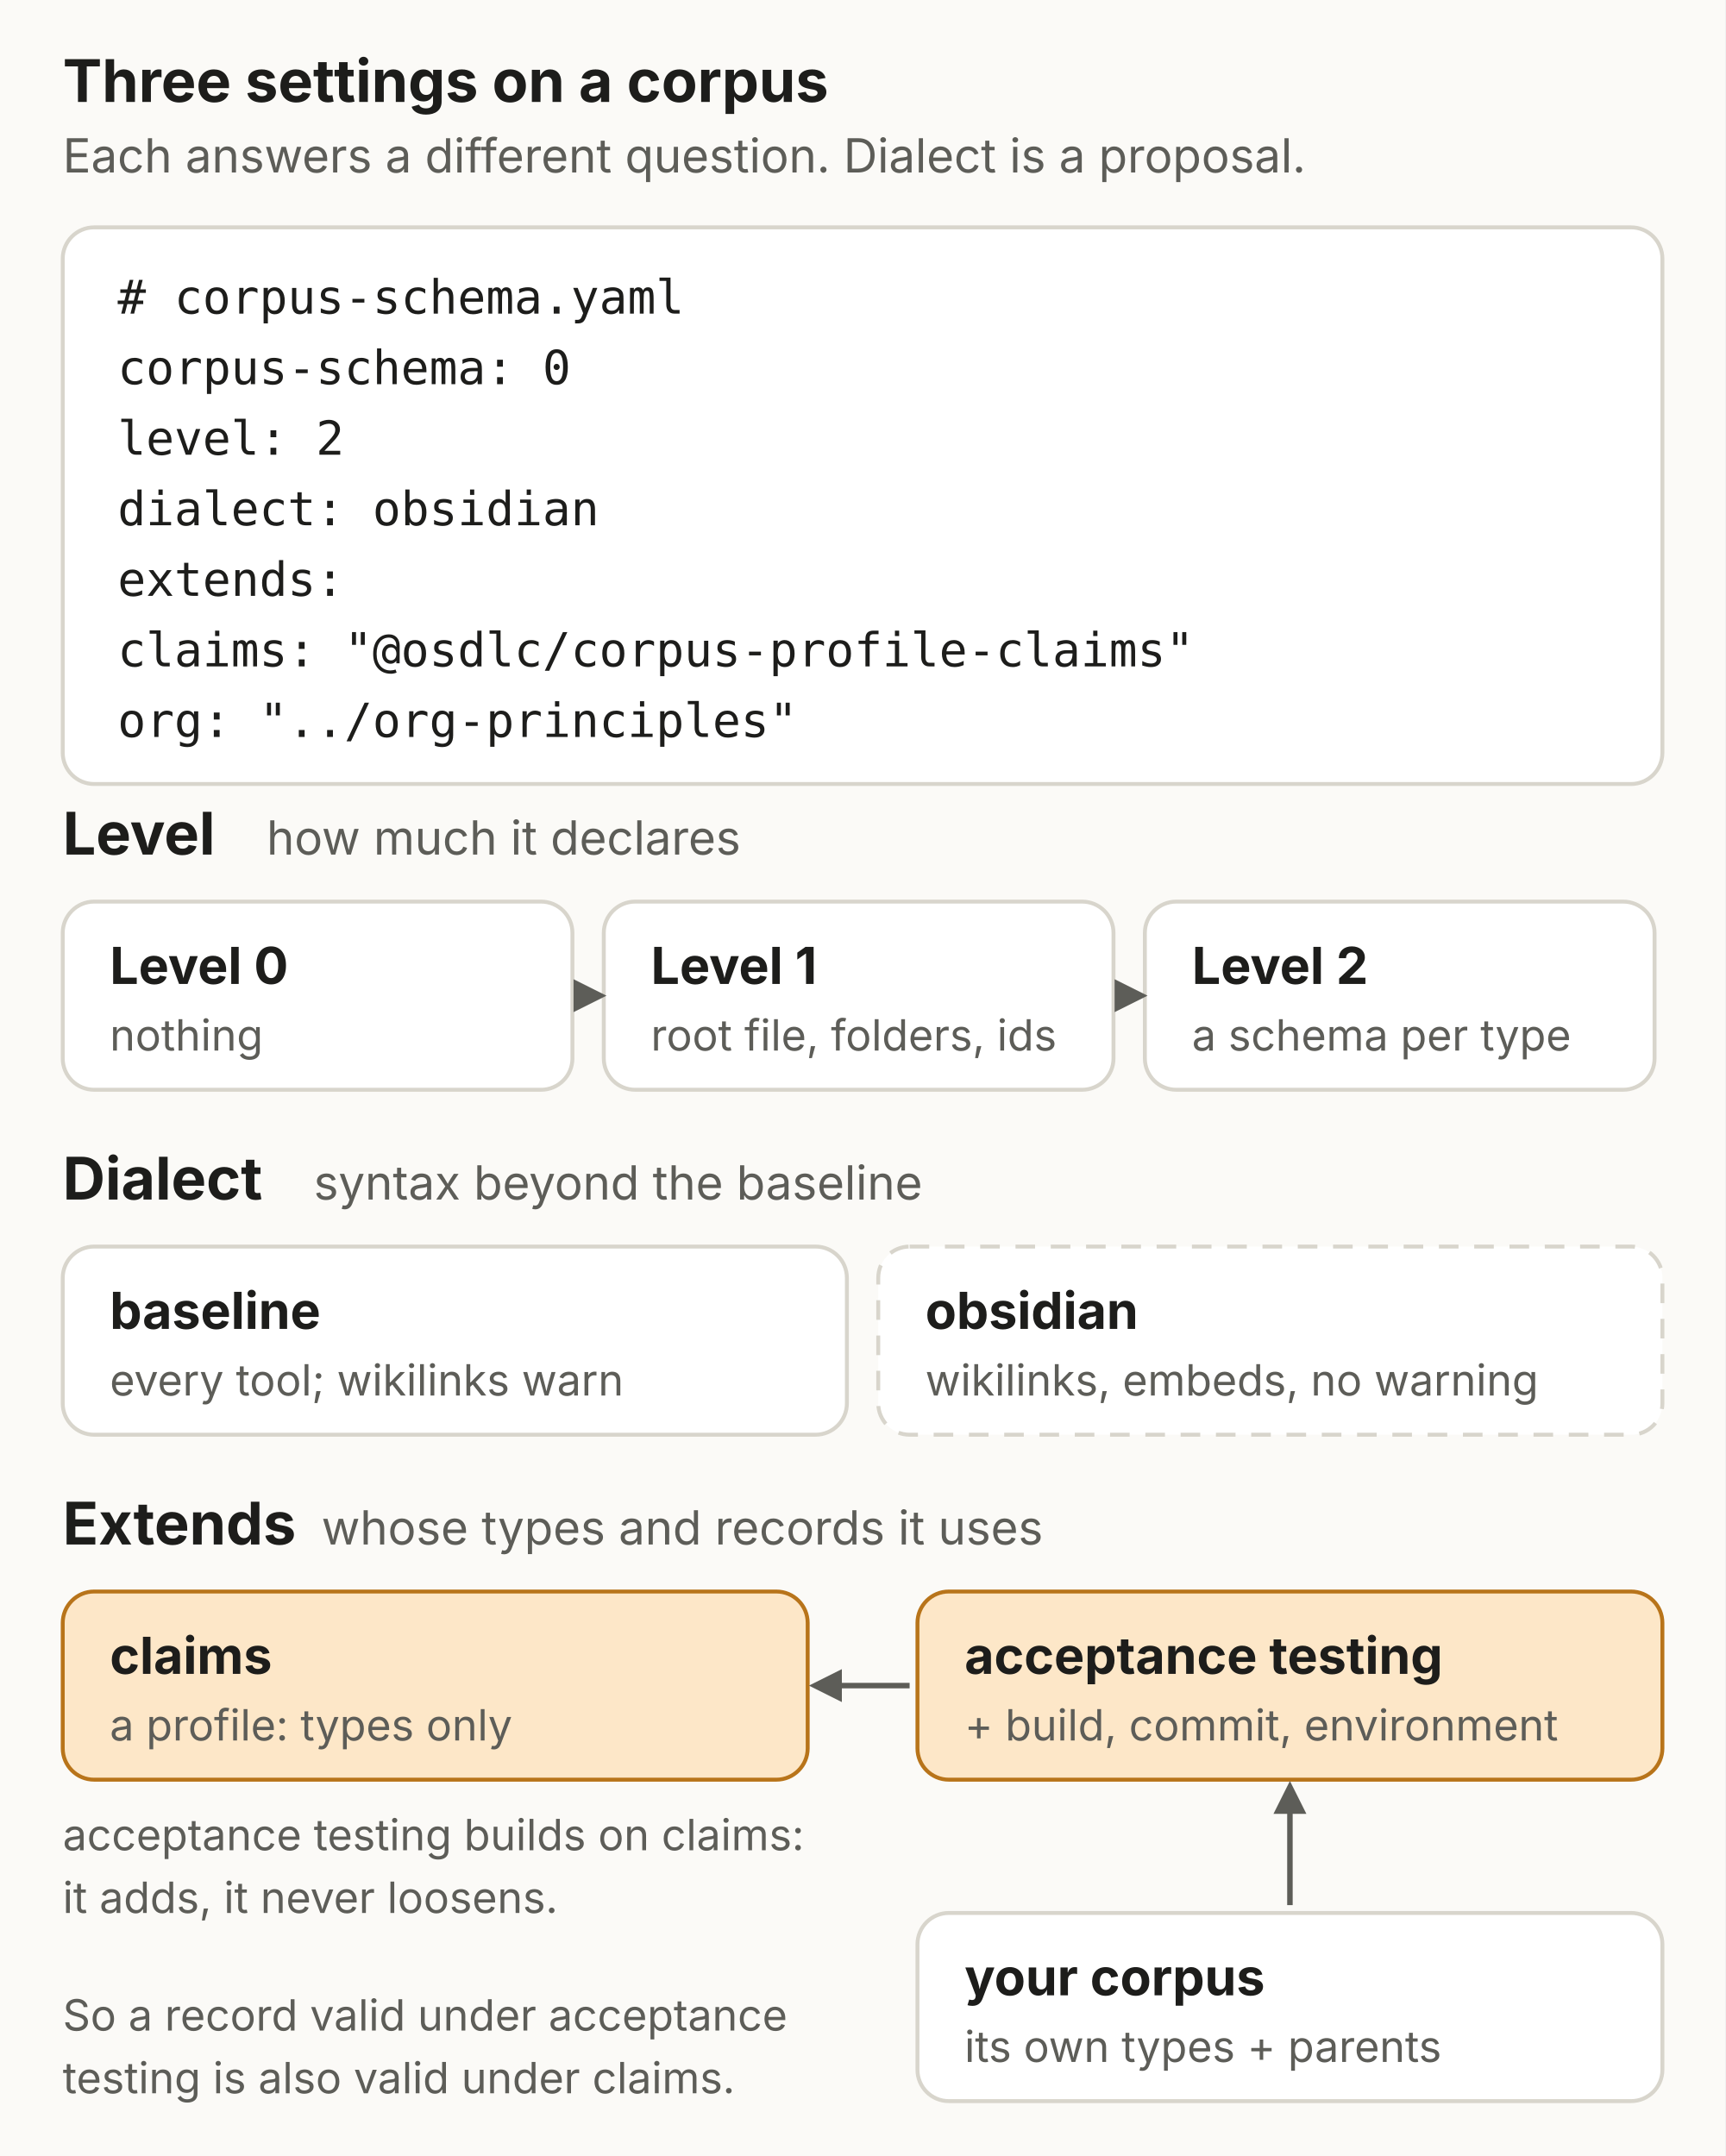
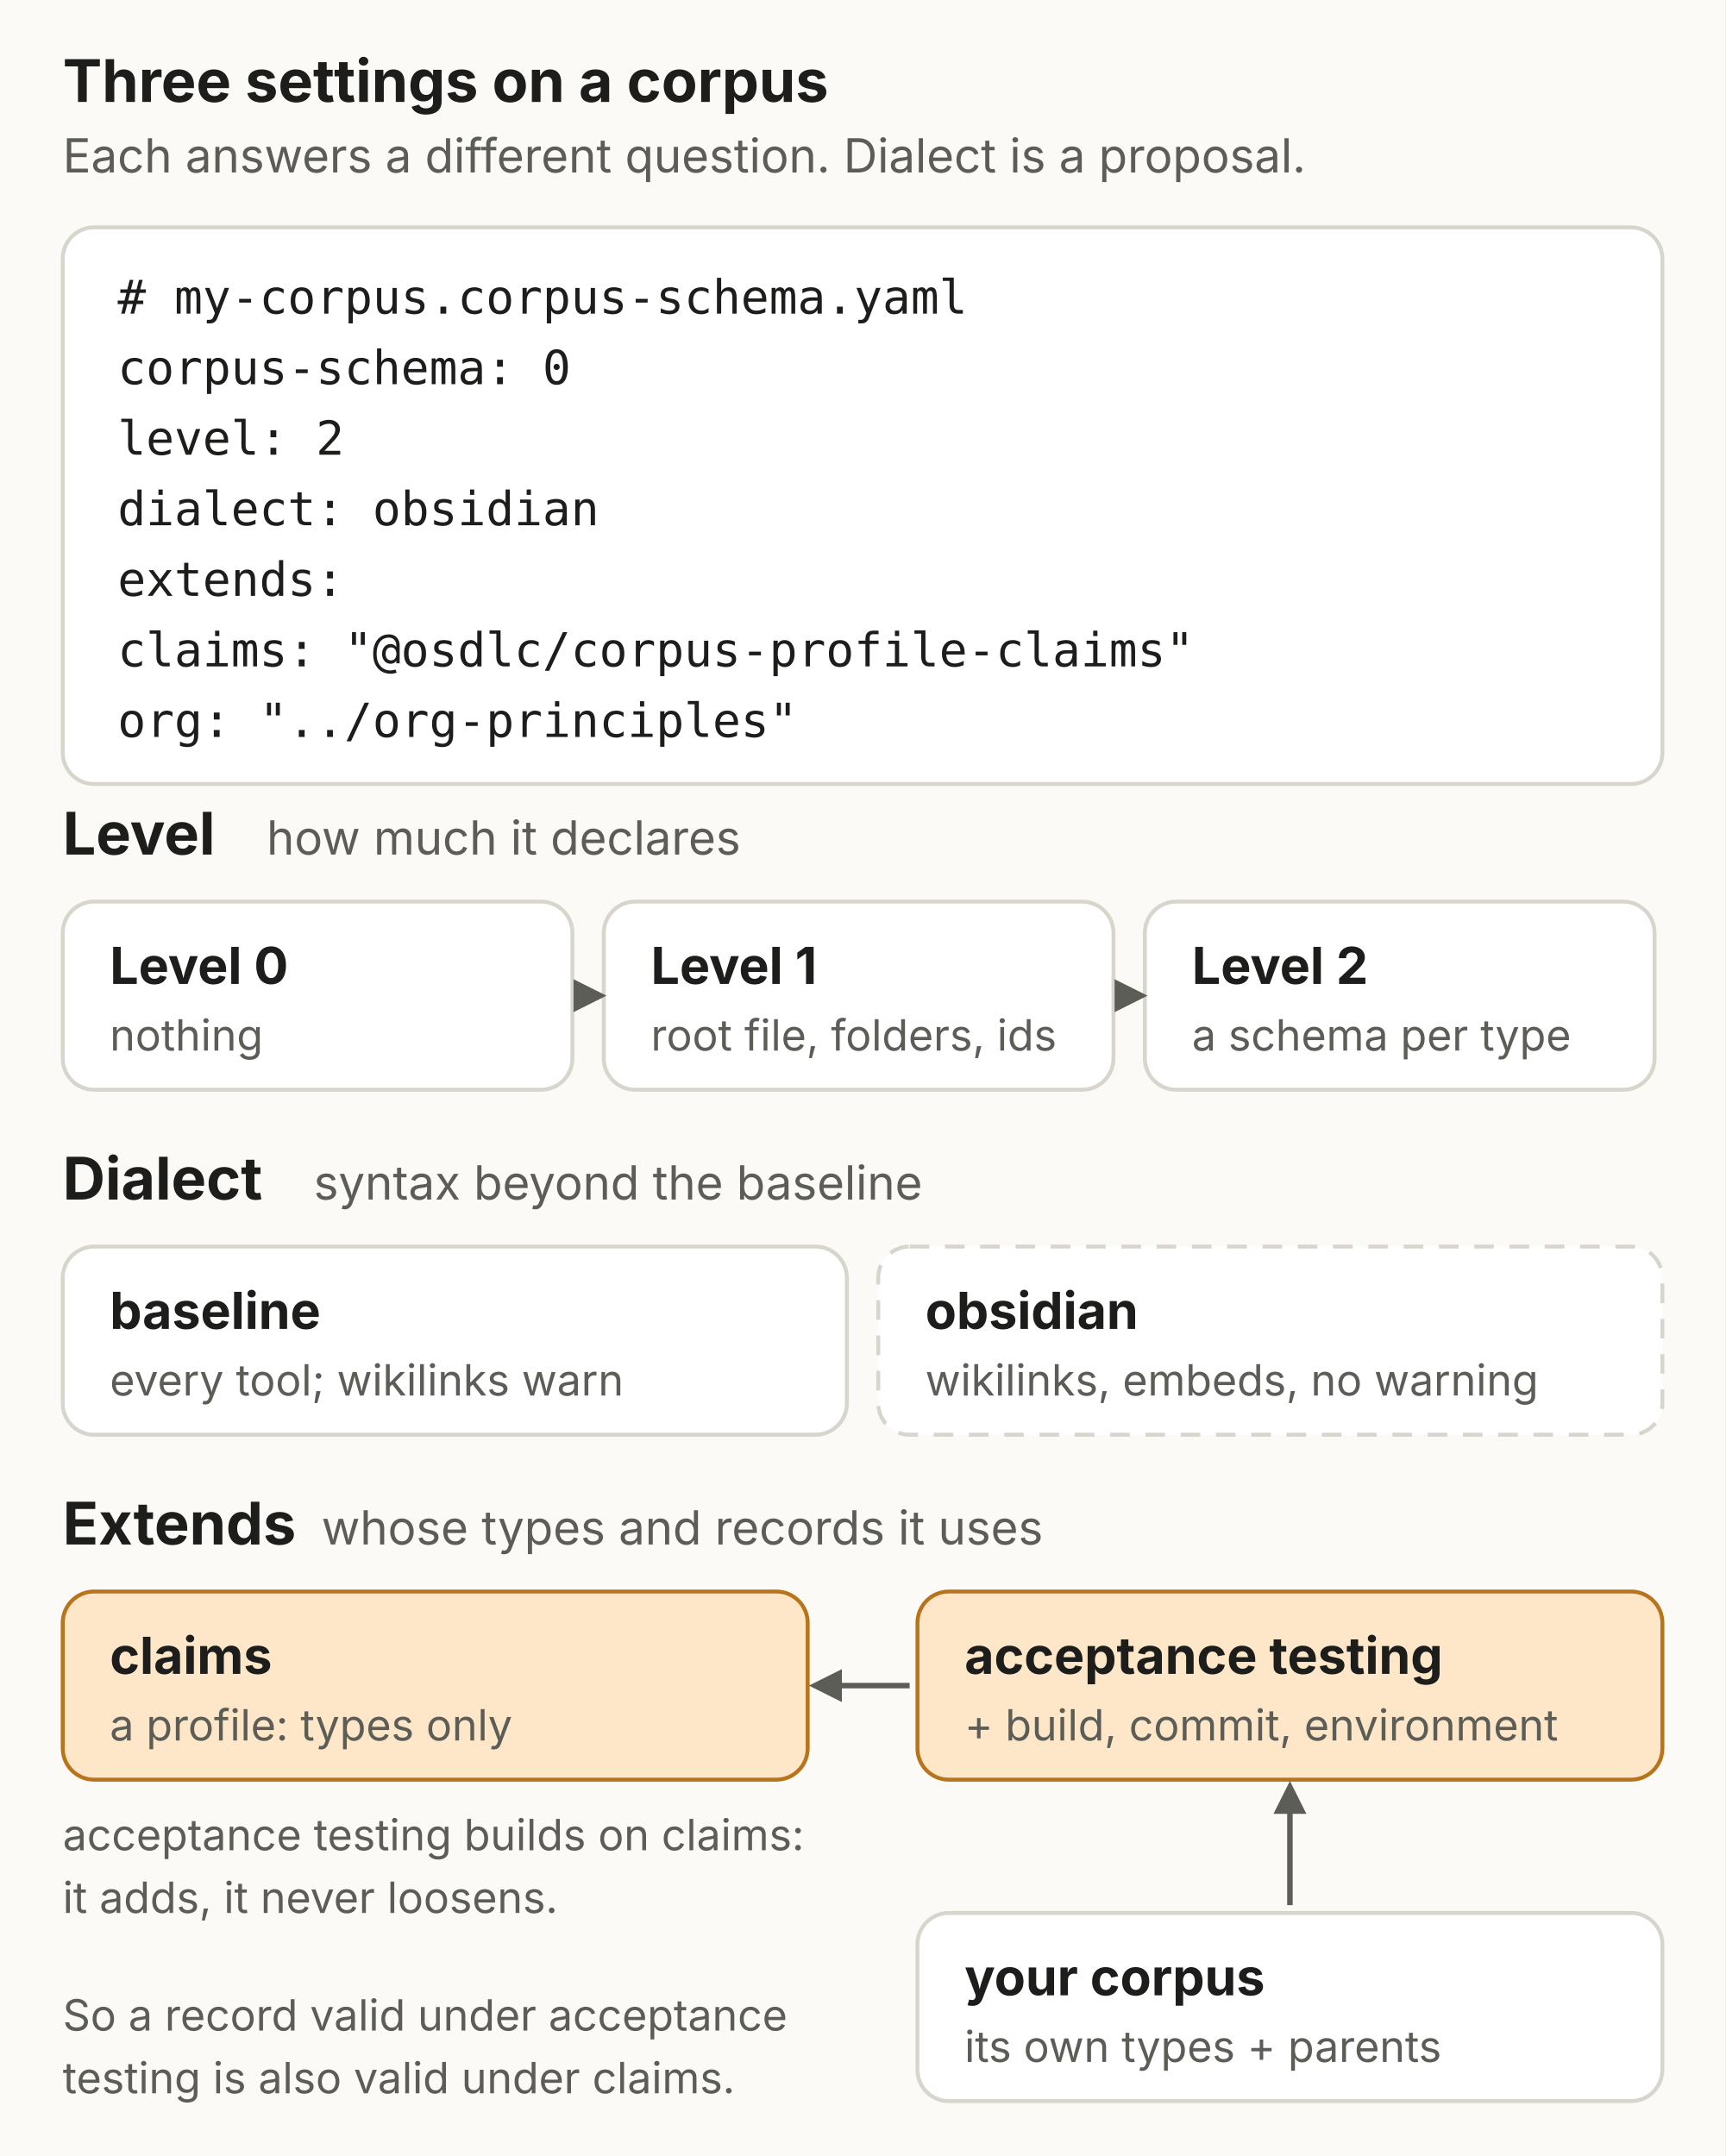
<svg xmlns="http://www.w3.org/2000/svg" viewBox="0 0 440 550" width="880" font-family="system-ui, -apple-system, Segoe UI, sans-serif" role="img" aria-label="Level, dialect and profiles, with a root file example">
  <style>
.bg{fill:#fbfaf7} .band{fill:#f0eee8}
.rl{font-size:15px;font-weight:650;fill:#1d1d1b} .rs{font-size:12px;fill:#5d5d58}
.lang{font-size:10.5px;font-weight:700;letter-spacing:.06em;fill:#5d5d58}
.chip rect{fill:#ffffff;stroke-width:1.5} .chip.later rect{fill:none;stroke-dasharray:5 4}
.cn{font-size:13px;font-weight:650;fill:#1d1d1b} .cs{font-size:11px;fill:#5d5d58}
.r-osdlc rect{stroke:#2f855a} .r-osdlc .dot{fill:#2f855a}
.r-md rect{stroke:#b83280} .r-md .dot{fill:#b83280}
.r-dev rect{stroke:#2b6cb0} .r-dev .dot{fill:#2b6cb0}
.r-ont rect{stroke:#6b46c1} .r-ont .dot{fill:#6b46c1}
.r-sw rect{stroke:#c05621} .r-sw .dot{fill:#c05621}
.fb rect{fill:#fde8e8;stroke:#c53030} .fb text{font-size:10.5px;font-weight:700;fill:#c53030}
.dup{stroke:#c53030;stroke-width:1.6;stroke-dasharray:4 3}
.edge{fill:none;stroke:#5d5d58;stroke-width:1.4} .ahp{fill:#5d5d58}
.lvl rect{fill:#ffffff;stroke:#d8d5cc} .prof rect{fill:#fde7c8;stroke:#b8741a}
.tie{stroke:#b8741a;stroke-width:1.6;fill:none}
@media (prefers-color-scheme: dark) {
.bg{fill:#16161a} .band{fill:#222227}
.rl{font-size:15px;font-weight:650;fill:#ececea} .rs{font-size:12px;fill:#a3a39d}
.lang{font-size:10.5px;font-weight:700;letter-spacing:.06em;fill:#a3a39d}
.chip rect{fill:#2b2b31;stroke-width:1.5} .chip.later rect{fill:none;stroke-dasharray:5 4}
.cn{font-size:13px;font-weight:650;fill:#ececea} .cs{font-size:11px;fill:#a3a39d}
.r-osdlc rect{stroke:#68d391} .r-osdlc .dot{fill:#68d391}
.r-md rect{stroke:#f687b3} .r-md .dot{fill:#f687b3}
.r-dev rect{stroke:#63b3ed} .r-dev .dot{fill:#63b3ed}
.r-ont rect{stroke:#b794f4} .r-ont .dot{fill:#b794f4}
.r-sw rect{stroke:#f6ad55} .r-sw .dot{fill:#f6ad55}
.fb rect{fill:#3b1d1d;stroke:#fc8181} .fb text{font-size:10.5px;font-weight:700;fill:#fc8181}
.dup{stroke:#fc8181;stroke-width:1.6;stroke-dasharray:4 3}
.edge{fill:none;stroke:#a3a39d;stroke-width:1.4} .ahp{fill:#a3a39d}
.lvl rect{fill:#2b2b31;stroke:#3a3a40} .prof rect{fill:#3d2f1c;stroke:#f6ad55}
.tie{stroke:#f6ad55;stroke-width:1.6;fill:none}
}</style>
  <rect class="bg" width="440" height="550" />
  <style>
.r-ext rect{stroke:#8a8a84} .r-ext .dot{fill:#8a8a84}
.lnum{font-size:12px;font-weight:700;fill:#5d5d58}
.lvl.opt rect{stroke-dasharray:5 4}
.code rect{fill:#ffffff;stroke:#d8d5cc} .code text{font-family:ui-monospace,SFMono-Regular,Menlo,monospace;font-size:12px;fill:#1d1d1b}
@media (prefers-color-scheme: dark) {
.r-ext rect{stroke:#a0a09a} .r-ext .dot{fill:#a0a09a}
.lnum{font-size:12px;font-weight:700;fill:#a3a39d}
.lvl.opt rect{stroke-dasharray:5 4}
.code rect{fill:#2b2b31;stroke:#3a3a40} .code text{font-family:ui-monospace,SFMono-Regular,Menlo,monospace;font-size:12px;fill:#ececea}
}</style>
  <defs>
    <marker id="ah" viewBox="0 0 10 10" refX="8" refY="5" markerWidth="6" markerHeight="6" orient="auto">
      <path d="M0,0L10,5L0,10z" class="ahp" />
    </marker>
  </defs>
  <text class="rl" x="16" y="26">Three settings on a corpus</text>
  <text class="rs" x="16" y="44">Each answers a different question. Dialect is a proposal.</text>
  <g class="code">
    <rect x="16" y="58" width="408" height="142" rx="8" />
-     <text x="30" y="80"># corpus-schema.yaml</text>
+     <text x="30" y="80"># my-corpus.corpus-schema.yaml</text>
    <text x="30" y="98">corpus-schema: 0</text>
    <text x="30" y="116">level: 2</text>
    <text x="30" y="134">dialect: obsidian</text>
    <text x="30" y="152">extends:</text>
    <text x="30" y="170">  claims: "@osdlc/corpus-profile-claims"</text>
    <text x="30" y="188">  org: "../org-principles"</text>
  </g>
  <text class="rl" x="16" y="218">Level</text>
  <text class="rs" x="68" y="218">how much it declares</text>
  <g class="lvl">
    <rect x="16" y="230" width="130" height="48" rx="8" />
  </g>
  <text class="cn" x="28" y="251">Level 0</text>
  <text class="cs" x="28" y="268">nothing</text>
  <g class="lvl">
    <rect x="154" y="230" width="130" height="48" rx="8" />
  </g>
  <text class="cn" x="166" y="251">Level 1</text>
  <text class="cs" x="166" y="268">root file, folders, ids</text>
  <path class="edge" d="M147,254 L153,254" marker-end="url(#ah)" />
  <g class="lvl">
    <rect x="292" y="230" width="130" height="48" rx="8" />
  </g>
  <text class="cn" x="304" y="251">Level 2</text>
  <text class="cs" x="304" y="268">a schema per type</text>
  <path class="edge" d="M285,254 L291,254" marker-end="url(#ah)" />
  <text class="rl" x="16" y="306">Dialect</text>
  <text class="rs" x="80" y="306">syntax beyond the baseline</text>
  <g class="lvl">
    <rect x="16" y="318" width="200" height="48" rx="8" />
  </g>
  <text class="cn" x="28" y="339">baseline</text>
  <text class="cs" x="28" y="356">every tool; wikilinks warn</text>
  <g class="lvl opt">
    <rect x="224" y="318" width="200" height="48" rx="8" />
  </g>
  <text class="cn" x="236" y="339">obsidian</text>
  <text class="cs" x="236" y="356">wikilinks, embeds, no warning</text>
  <text class="rl" x="16" y="394">Extends</text>
  <text class="rs" x="82" y="394">whose types and records it uses</text>
  <g class="prof">
    <rect x="16" y="406" width="190" height="48" rx="8" />
  </g>
  <text class="cn" x="28" y="427">claims</text>
  <text class="cs" x="28" y="444">a profile: types only</text>
  <g class="prof">
    <rect x="234" y="406" width="190" height="48" rx="8" />
  </g>
  <text class="cn" x="246" y="427">acceptance testing</text>
  <text class="cs" x="246" y="444">+ build, commit, environment</text>
  <path class="edge" d="M232,430 L208,430" marker-end="url(#ah)" />
  <text class="cs" x="16" y="472">acceptance testing builds on claims:</text>
  <text class="cs" x="16" y="488">it adds, it never loosens.</text>
  <g class="lvl">
    <rect x="234" y="488" width="190" height="48" rx="8" />
  </g>
  <text class="cn" x="246" y="509">your corpus</text>
  <text class="cs" x="246" y="526">its own types + parents</text>
  <path class="edge" d="M329,486 L329,456" marker-end="url(#ah)" />
  <text class="cs" x="16" y="518">So a record valid under acceptance</text>
  <text class="cs" x="16" y="534">testing is also valid under claims.</text>
</svg>
